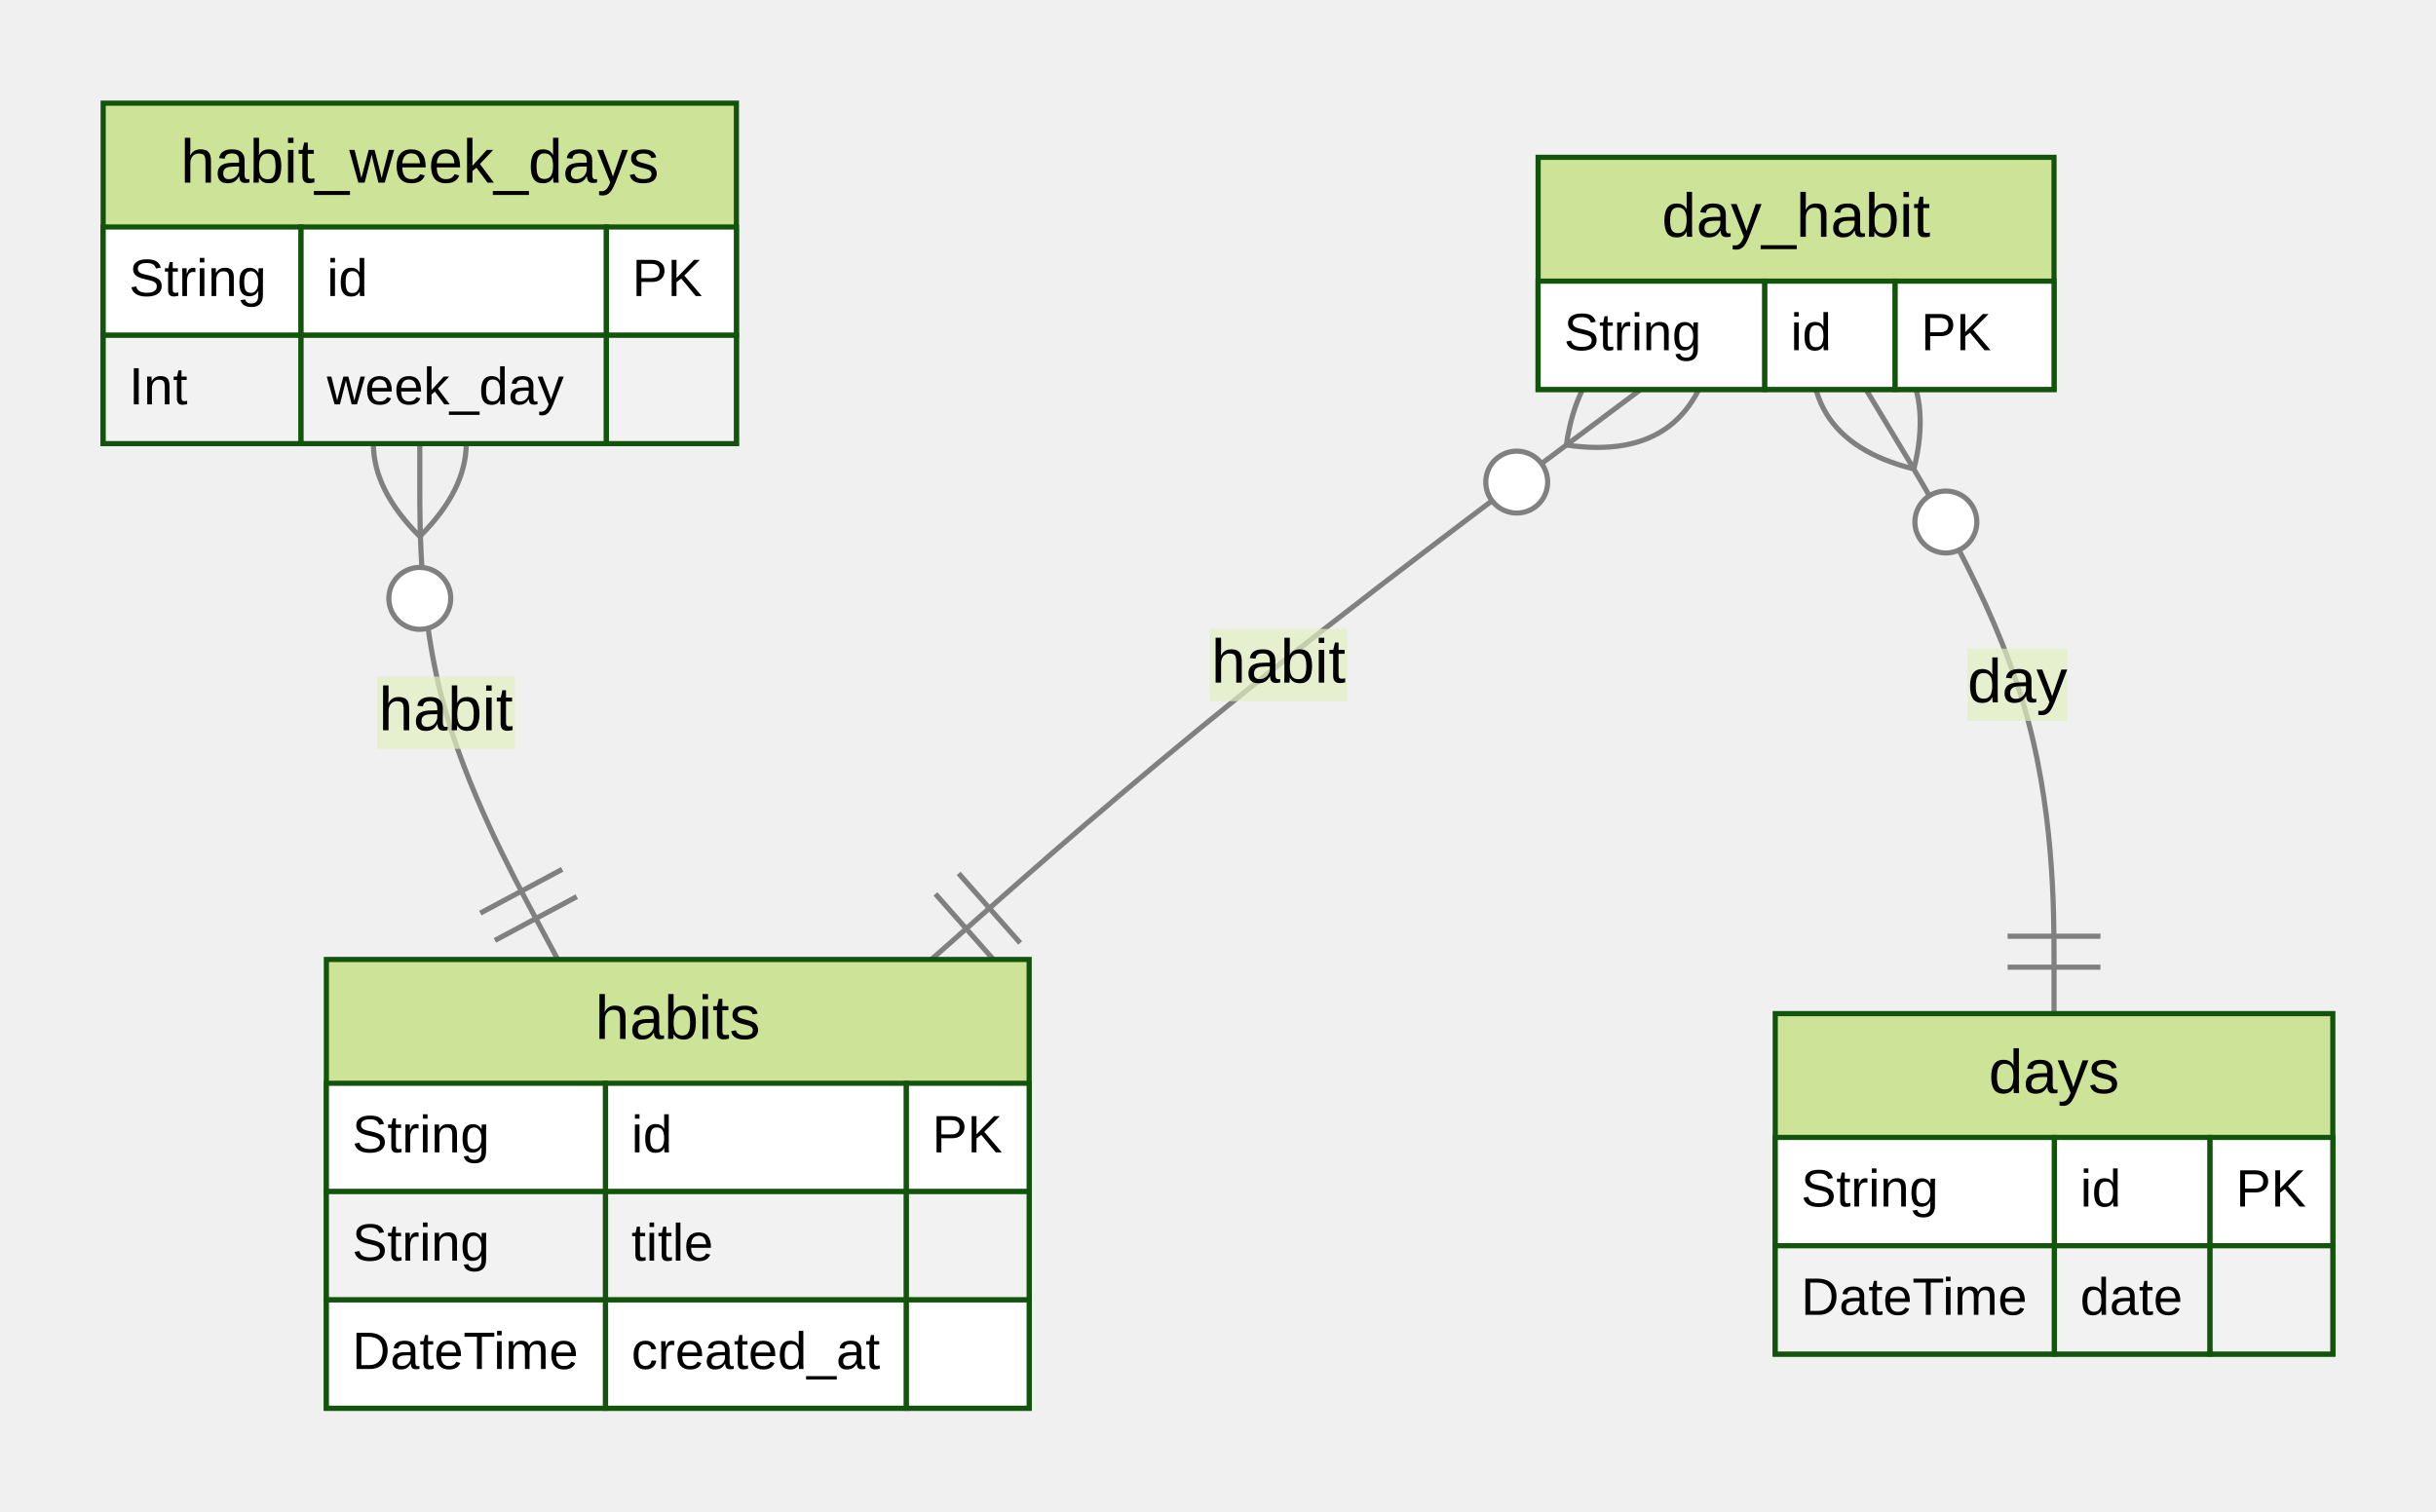
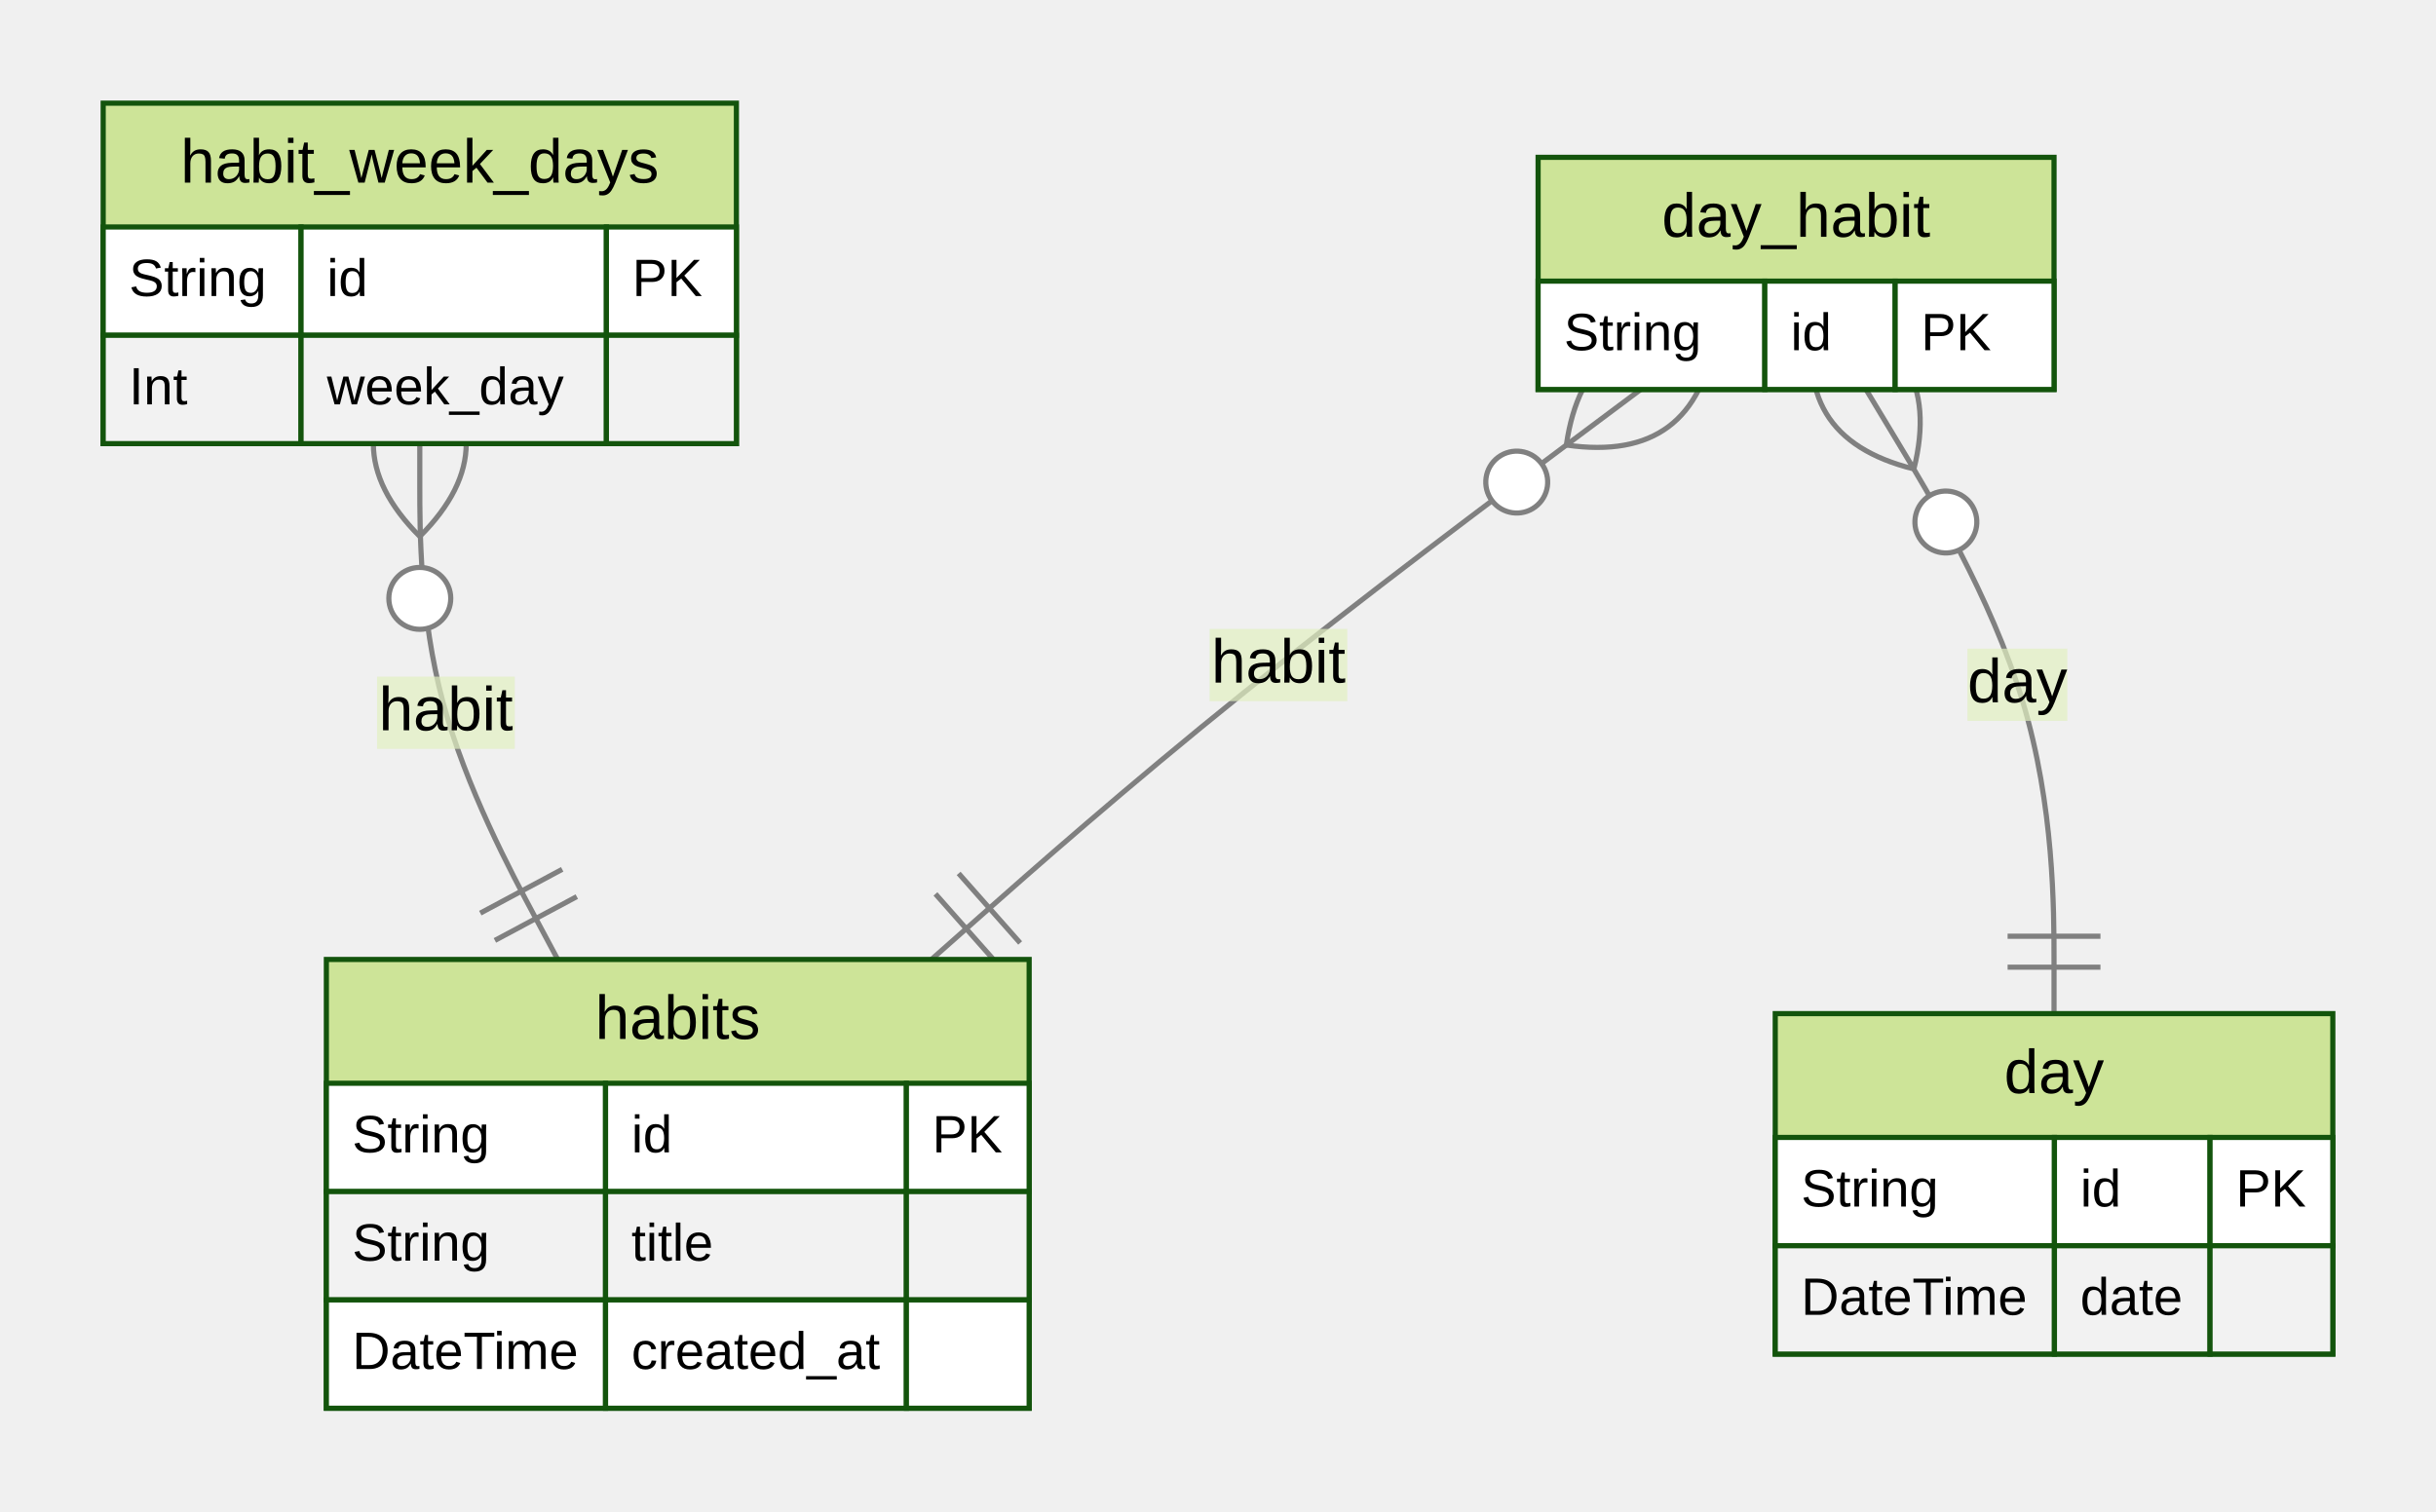
<svg xmlns="http://www.w3.org/2000/svg" aria-roledescription="er" viewBox="0 0 472.158 293" style="max-width: 472.158px; background-color: white;" width="100%" id="mermaid-0">
  <style>#mermaid-0{font-family:"trebuchet ms",verdana,arial,sans-serif;font-size:16px;fill:#000000;}#mermaid-0 .error-icon{fill:#552222;}#mermaid-0 .error-text{fill:#552222;stroke:#552222;}#mermaid-0 .edge-thickness-normal{stroke-width:2px;}#mermaid-0 .edge-thickness-thick{stroke-width:3.5px;}#mermaid-0 .edge-pattern-solid{stroke-dasharray:0;}#mermaid-0 .edge-pattern-dashed{stroke-dasharray:3;}#mermaid-0 .edge-pattern-dotted{stroke-dasharray:2;}#mermaid-0 .marker{fill:#000000;stroke:#000000;}#mermaid-0 .marker.cross{stroke:#000000;}#mermaid-0 svg{font-family:"trebuchet ms",verdana,arial,sans-serif;font-size:16px;}#mermaid-0 .entityBox{fill:#cde498;stroke:#13540c;}#mermaid-0 .attributeBoxOdd{fill:#ffffff;stroke:#13540c;}#mermaid-0 .attributeBoxEven{fill:#f2f2f2;stroke:#13540c;}#mermaid-0 .relationshipLabelBox{fill:hsl(78.158, 58.462%, 84.51%);opacity:0.7;background-color:hsl(78.158, 58.462%, 84.51%);}#mermaid-0 .relationshipLabelBox rect{opacity:0.5;}#mermaid-0 .relationshipLine{stroke:#000000;}#mermaid-0 .entityTitleText{text-anchor:middle;font-size:18px;fill:#000000;}#mermaid-0 :root{--mermaid-font-family:"trebuchet ms",verdana,arial,sans-serif;}</style>
  <g />
  <defs>
    <marker orient="auto" markerHeight="18" markerWidth="18" refY="9" refX="0" id="ONLY_ONE_START">
      <path d="M9,0 L9,18 M15,0 L15,18" fill="none" stroke="gray" />
    </marker>
  </defs>
  <defs>
    <marker orient="auto" markerHeight="18" markerWidth="18" refY="9" refX="18" id="ONLY_ONE_END">
      <path d="M3,0 L3,18 M9,0 L9,18" fill="none" stroke="gray" />
    </marker>
  </defs>
  <defs>
    <marker orient="auto" markerHeight="18" markerWidth="30" refY="9" refX="0" id="ZERO_OR_ONE_START">
      <circle r="6" cy="9" cx="21" fill="white" stroke="gray" />
      <path d="M9,0 L9,18" fill="none" stroke="gray" />
    </marker>
  </defs>
  <defs>
    <marker orient="auto" markerHeight="18" markerWidth="30" refY="9" refX="30" id="ZERO_OR_ONE_END">
      <circle r="6" cy="9" cx="9" fill="white" stroke="gray" />
      <path d="M21,0 L21,18" fill="none" stroke="gray" />
    </marker>
  </defs>
  <defs>
    <marker orient="auto" markerHeight="36" markerWidth="45" refY="18" refX="18" id="ONE_OR_MORE_START">
      <path d="M0,18 Q 18,0 36,18 Q 18,36 0,18 M42,9 L42,27" fill="none" stroke="gray" />
    </marker>
  </defs>
  <defs>
    <marker orient="auto" markerHeight="36" markerWidth="45" refY="18" refX="27" id="ONE_OR_MORE_END">
      <path d="M3,9 L3,27 M9,18 Q27,0 45,18 Q27,36 9,18" fill="none" stroke="gray" />
    </marker>
  </defs>
  <defs>
    <marker orient="auto" markerHeight="36" markerWidth="57" refY="18" refX="18" id="ZERO_OR_MORE_START">
      <circle r="6" cy="18" cx="48" fill="white" stroke="gray" />
      <path d="M0,18 Q18,0 36,18 Q18,36 0,18" fill="none" stroke="gray" />
    </marker>
  </defs>
  <defs>
    <marker orient="auto" markerHeight="36" markerWidth="57" refY="18" refX="39" id="ZERO_OR_MORE_END">
      <circle r="6" cy="18" cx="9" fill="white" stroke="gray" />
      <path d="M21,18 Q39,0 57,18 Q39,36 21,18" fill="none" stroke="gray" />
    </marker>
  </defs>
  <path style="stroke: gray; fill: none;" marker-start="url(#ZERO_OR_MORE_START)" marker-end="url(#ONLY_ONE_END)" d="M81.367,86L81.367,94.333C81.367,102.667,81.367,119.333,85.824,136C90.28,152.667,99.192,169.333,103.649,177.667L108.105,186" class="er relationshipLine" />
  <path style="stroke: gray; fill: none;" marker-start="url(#ZERO_OR_MORE_START)" marker-end="url(#ONLY_ONE_END)" d="M361.677,75.5L367.752,85.583C373.826,95.667,385.975,115.833,392.049,136C398.123,156.167,398.123,176.333,398.123,186.417L398.123,196.5" class="er relationshipLine" />
  <path style="stroke: gray; fill: none;" marker-start="url(#ZERO_OR_MORE_START)" marker-end="url(#ONLY_ONE_END)" d="M318.013,75.5L304.519,85.583C291.026,95.667,264.038,115.833,241.125,134.25C218.212,152.667,199.374,169.333,189.955,177.667L180.535,186" class="er relationshipLine" />
-   <g transform="translate(63.25739,186 )" id="entity-habits-d7c58968-5f86-4481-8ad1-724ccd60d879">
+   <g transform="translate(63.25739,186 )" id="entity-habits-d69089af-09f7-4936-96bc-1801be2eec14">
    <rect height="87" width="136.22" y="0" x="0" class="er entityBox" />
-     <text style="dominant-baseline: middle; text-anchor: middle; font-size: 12px;" transform="translate(68.1098,12)" y="0" x="0" id="text-entity-habits-d7c58968-5f86-4481-8ad1-724ccd60d879" class="er entityLabel">habits</text>
+     <text style="dominant-baseline: middle; text-anchor: middle; font-size: 12px;" transform="translate(68.1098,12)" y="0" x="0" id="text-entity-habits-d69089af-09f7-4936-96bc-1801be2eec14" class="er entityLabel">habits</text>
    <rect height="21" width="54.113" y="24" x="0" class="er attributeBoxOdd" />
-     <text style="dominant-baseline: middle; font-size: 10.2px;" transform="translate(5,34.5)" y="0" x="0" id="text-entity-habits-d7c58968-5f86-4481-8ad1-724ccd60d879-attr-1-type" class="er entityLabel">String</text>
+     <text style="dominant-baseline: middle; font-size: 10.2px;" transform="translate(5,34.5)" y="0" x="0" id="text-entity-habits-d69089af-09f7-4936-96bc-1801be2eec14-attr-1-type" class="er entityLabel">String</text>
    <rect height="21" width="58.311" y="24" x="54.113" class="er attributeBoxOdd" />
-     <text style="dominant-baseline: middle; font-size: 10.2px;" transform="translate(59.11313,34.5)" y="0" x="0" id="text-entity-habits-d7c58968-5f86-4481-8ad1-724ccd60d879-attr-1-name" class="er entityLabel">id</text>
+     <text style="dominant-baseline: middle; font-size: 10.2px;" transform="translate(59.11313,34.5)" y="0" x="0" id="text-entity-habits-d69089af-09f7-4936-96bc-1801be2eec14-attr-1-name" class="er entityLabel">id</text>
    <rect height="21" width="23.795" y="24" x="112.425" class="er attributeBoxOdd" />
-     <text style="dominant-baseline: middle; font-size: 10.2px;" transform="translate(117.4246,34.5)" y="0" x="0" id="text-entity-habits-d7c58968-5f86-4481-8ad1-724ccd60d879-attr-1-key" class="er entityLabel">PK</text>
+     <text style="dominant-baseline: middle; font-size: 10.2px;" transform="translate(117.4246,34.5)" y="0" x="0" id="text-entity-habits-d69089af-09f7-4936-96bc-1801be2eec14-attr-1-key" class="er entityLabel">PK</text>
    <rect height="21" width="54.113" y="45" x="0" class="er attributeBoxEven" />
-     <text style="dominant-baseline: middle; font-size: 10.2px;" transform="translate(5,55.5)" y="0" x="0" id="text-entity-habits-d7c58968-5f86-4481-8ad1-724ccd60d879-attr-2-type" class="er entityLabel">String</text>
+     <text style="dominant-baseline: middle; font-size: 10.2px;" transform="translate(5,55.5)" y="0" x="0" id="text-entity-habits-d69089af-09f7-4936-96bc-1801be2eec14-attr-2-type" class="er entityLabel">String</text>
    <rect height="21" width="58.311" y="45" x="54.113" class="er attributeBoxEven" />
-     <text style="dominant-baseline: middle; font-size: 10.2px;" transform="translate(59.11313,55.5)" y="0" x="0" id="text-entity-habits-d7c58968-5f86-4481-8ad1-724ccd60d879-attr-2-name" class="er entityLabel">title</text>
+     <text style="dominant-baseline: middle; font-size: 10.2px;" transform="translate(59.11313,55.5)" y="0" x="0" id="text-entity-habits-d69089af-09f7-4936-96bc-1801be2eec14-attr-2-name" class="er entityLabel">title</text>
    <rect height="21" width="23.795" y="45" x="112.425" class="er attributeBoxEven" />
-     <text style="dominant-baseline: middle; font-size: 10.2px;" transform="translate(117.4246,55.5)" y="0" x="0" id="text-entity-habits-d7c58968-5f86-4481-8ad1-724ccd60d879-attr-2-key" class="er entityLabel" />
+     <text style="dominant-baseline: middle; font-size: 10.2px;" transform="translate(117.4246,55.5)" y="0" x="0" id="text-entity-habits-d69089af-09f7-4936-96bc-1801be2eec14-attr-2-key" class="er entityLabel" />
    <rect height="21" width="54.113" y="66" x="0" class="er attributeBoxOdd" />
-     <text style="dominant-baseline: middle; font-size: 10.2px;" transform="translate(5,76.5)" y="0" x="0" id="text-entity-habits-d7c58968-5f86-4481-8ad1-724ccd60d879-attr-3-type" class="er entityLabel">DateTime</text>
+     <text style="dominant-baseline: middle; font-size: 10.2px;" transform="translate(5,76.5)" y="0" x="0" id="text-entity-habits-d69089af-09f7-4936-96bc-1801be2eec14-attr-3-type" class="er entityLabel">DateTime</text>
    <rect height="21" width="58.311" y="66" x="54.113" class="er attributeBoxOdd" />
-     <text style="dominant-baseline: middle; font-size: 10.2px;" transform="translate(59.11313,76.5)" y="0" x="0" id="text-entity-habits-d7c58968-5f86-4481-8ad1-724ccd60d879-attr-3-name" class="er entityLabel">created_at</text>
+     <text style="dominant-baseline: middle; font-size: 10.2px;" transform="translate(59.11313,76.5)" y="0" x="0" id="text-entity-habits-d69089af-09f7-4936-96bc-1801be2eec14-attr-3-name" class="er entityLabel">created_at</text>
    <rect height="21" width="23.795" y="66" x="112.425" class="er attributeBoxOdd" />
-     <text style="dominant-baseline: middle; font-size: 10.2px;" transform="translate(117.4246,76.5)" y="0" x="0" id="text-entity-habits-d7c58968-5f86-4481-8ad1-724ccd60d879-attr-3-key" class="er entityLabel" />
+     <text style="dominant-baseline: middle; font-size: 10.2px;" transform="translate(117.4246,76.5)" y="0" x="0" id="text-entity-habits-d69089af-09f7-4936-96bc-1801be2eec14-attr-3-key" class="er entityLabel" />
  </g>
-   <g transform="translate(20,20 )" id="entity-habitweekdays-3077d4ad-2d07-428b-9b40-65a4e1123082">
+   <g transform="translate(20,20 )" id="entity-habitweekdays-7834057b-5cec-49fa-a2c2-29d4ab06a7e3">
    <rect height="66" width="122.734" y="0" x="0" class="er entityBox" />
-     <text style="dominant-baseline: middle; text-anchor: middle; font-size: 12px;" transform="translate(61.36719,12)" y="0" x="0" id="text-entity-habitweekdays-3077d4ad-2d07-428b-9b40-65a4e1123082" class="er entityLabel">habit_week_days</text>
+     <text style="dominant-baseline: middle; text-anchor: middle; font-size: 12px;" transform="translate(61.36719,12)" y="0" x="0" id="text-entity-habitweekdays-7834057b-5cec-49fa-a2c2-29d4ab06a7e3" class="er entityLabel">habit_week_days</text>
    <rect height="21" width="38.351" y="24" x="0" class="er attributeBoxOdd" />
-     <text style="dominant-baseline: middle; font-size: 10.2px;" transform="translate(5,34.5)" y="0" x="0" id="text-entity-habitweekdays-3077d4ad-2d07-428b-9b40-65a4e1123082-attr-1-type" class="er entityLabel">String</text>
+     <text style="dominant-baseline: middle; font-size: 10.2px;" transform="translate(5,34.5)" y="0" x="0" id="text-entity-habitweekdays-7834057b-5cec-49fa-a2c2-29d4ab06a7e3-attr-1-type" class="er entityLabel">String</text>
    <rect height="21" width="59.184" y="24" x="38.351" class="er attributeBoxOdd" />
-     <text style="dominant-baseline: middle; font-size: 10.2px;" transform="translate(43.35122,34.5)" y="0" x="0" id="text-entity-habitweekdays-3077d4ad-2d07-428b-9b40-65a4e1123082-attr-1-name" class="er entityLabel">id</text>
+     <text style="dominant-baseline: middle; font-size: 10.2px;" transform="translate(43.35122,34.5)" y="0" x="0" id="text-entity-habitweekdays-7834057b-5cec-49fa-a2c2-29d4ab06a7e3-attr-1-name" class="er entityLabel">id</text>
    <rect height="21" width="25.199" y="24" x="97.535" class="er attributeBoxOdd" />
-     <text style="dominant-baseline: middle; font-size: 10.2px;" transform="translate(102.5352,34.5)" y="0" x="0" id="text-entity-habitweekdays-3077d4ad-2d07-428b-9b40-65a4e1123082-attr-1-key" class="er entityLabel">PK</text>
+     <text style="dominant-baseline: middle; font-size: 10.2px;" transform="translate(102.5352,34.5)" y="0" x="0" id="text-entity-habitweekdays-7834057b-5cec-49fa-a2c2-29d4ab06a7e3-attr-1-key" class="er entityLabel">PK</text>
    <rect height="21" width="38.351" y="45" x="0" class="er attributeBoxEven" />
-     <text style="dominant-baseline: middle; font-size: 10.2px;" transform="translate(5,55.5)" y="0" x="0" id="text-entity-habitweekdays-3077d4ad-2d07-428b-9b40-65a4e1123082-attr-2-type" class="er entityLabel">Int</text>
+     <text style="dominant-baseline: middle; font-size: 10.2px;" transform="translate(5,55.5)" y="0" x="0" id="text-entity-habitweekdays-7834057b-5cec-49fa-a2c2-29d4ab06a7e3-attr-2-type" class="er entityLabel">Int</text>
    <rect height="21" width="59.184" y="45" x="38.351" class="er attributeBoxEven" />
-     <text style="dominant-baseline: middle; font-size: 10.2px;" transform="translate(43.35122,55.5)" y="0" x="0" id="text-entity-habitweekdays-3077d4ad-2d07-428b-9b40-65a4e1123082-attr-2-name" class="er entityLabel">week_day</text>
+     <text style="dominant-baseline: middle; font-size: 10.2px;" transform="translate(43.35122,55.5)" y="0" x="0" id="text-entity-habitweekdays-7834057b-5cec-49fa-a2c2-29d4ab06a7e3-attr-2-name" class="er entityLabel">week_day</text>
    <rect height="21" width="25.199" y="45" x="97.535" class="er attributeBoxEven" />
-     <text style="dominant-baseline: middle; font-size: 10.2px;" transform="translate(102.5352,55.5)" y="0" x="0" id="text-entity-habitweekdays-3077d4ad-2d07-428b-9b40-65a4e1123082-attr-2-key" class="er entityLabel" />
+     <text style="dominant-baseline: middle; font-size: 10.2px;" transform="translate(102.5352,55.5)" y="0" x="0" id="text-entity-habitweekdays-7834057b-5cec-49fa-a2c2-29d4ab06a7e3-attr-2-key" class="er entityLabel" />
  </g>
-   <g transform="translate(344.0882,196.5 )" id="entity-days-146515e3-ed65-43a5-bca4-3d221736c7fc">
+   <g transform="translate(344.0882,196.5 )" id="entity-day-64d10519-c3b3-48f5-a34b-75057fbf0ab8">
    <rect height="66" width="108.07" y="0" x="0" class="er entityBox" />
-     <text style="dominant-baseline: middle; text-anchor: middle; font-size: 12px;" transform="translate(54.03506,12)" y="0" x="0" id="text-entity-days-146515e3-ed65-43a5-bca4-3d221736c7fc" class="er entityLabel">days</text>
+     <text style="dominant-baseline: middle; text-anchor: middle; font-size: 12px;" transform="translate(54.03506,12)" y="0" x="0" id="text-entity-day-64d10519-c3b3-48f5-a34b-75057fbf0ab8" class="er entityLabel">day</text>
    <rect height="21" width="54.113" y="24" x="0" class="er attributeBoxOdd" />
-     <text style="dominant-baseline: middle; font-size: 10.2px;" transform="translate(5,34.5)" y="0" x="0" id="text-entity-days-146515e3-ed65-43a5-bca4-3d221736c7fc-attr-1-type" class="er entityLabel">String</text>
+     <text style="dominant-baseline: middle; font-size: 10.2px;" transform="translate(5,34.5)" y="0" x="0" id="text-entity-day-64d10519-c3b3-48f5-a34b-75057fbf0ab8-attr-1-type" class="er entityLabel">String</text>
    <rect height="21" width="30.162" y="24" x="54.113" class="er attributeBoxOdd" />
-     <text style="dominant-baseline: middle; font-size: 10.2px;" transform="translate(59.11313,34.5)" y="0" x="0" id="text-entity-days-146515e3-ed65-43a5-bca4-3d221736c7fc-attr-1-name" class="er entityLabel">id</text>
+     <text style="dominant-baseline: middle; font-size: 10.2px;" transform="translate(59.11313,34.5)" y="0" x="0" id="text-entity-day-64d10519-c3b3-48f5-a34b-75057fbf0ab8-attr-1-name" class="er entityLabel">id</text>
    <rect height="21" width="23.795" y="24" x="84.275" class="er attributeBoxOdd" />
-     <text style="dominant-baseline: middle; font-size: 10.2px;" transform="translate(89.27515,34.5)" y="0" x="0" id="text-entity-days-146515e3-ed65-43a5-bca4-3d221736c7fc-attr-1-key" class="er entityLabel">PK</text>
+     <text style="dominant-baseline: middle; font-size: 10.2px;" transform="translate(89.27515,34.5)" y="0" x="0" id="text-entity-day-64d10519-c3b3-48f5-a34b-75057fbf0ab8-attr-1-key" class="er entityLabel">PK</text>
    <rect height="21" width="54.113" y="45" x="0" class="er attributeBoxEven" />
-     <text style="dominant-baseline: middle; font-size: 10.2px;" transform="translate(5,55.5)" y="0" x="0" id="text-entity-days-146515e3-ed65-43a5-bca4-3d221736c7fc-attr-2-type" class="er entityLabel">DateTime</text>
+     <text style="dominant-baseline: middle; font-size: 10.2px;" transform="translate(5,55.5)" y="0" x="0" id="text-entity-day-64d10519-c3b3-48f5-a34b-75057fbf0ab8-attr-2-type" class="er entityLabel">DateTime</text>
    <rect height="21" width="30.162" y="45" x="54.113" class="er attributeBoxEven" />
-     <text style="dominant-baseline: middle; font-size: 10.2px;" transform="translate(59.11313,55.5)" y="0" x="0" id="text-entity-days-146515e3-ed65-43a5-bca4-3d221736c7fc-attr-2-name" class="er entityLabel">date</text>
+     <text style="dominant-baseline: middle; font-size: 10.2px;" transform="translate(59.11313,55.5)" y="0" x="0" id="text-entity-day-64d10519-c3b3-48f5-a34b-75057fbf0ab8-attr-2-name" class="er entityLabel">date</text>
    <rect height="21" width="23.795" y="45" x="84.275" class="er attributeBoxEven" />
-     <text style="dominant-baseline: middle; font-size: 10.2px;" transform="translate(89.27515,55.5)" y="0" x="0" id="text-entity-days-146515e3-ed65-43a5-bca4-3d221736c7fc-attr-2-key" class="er entityLabel" />
+     <text style="dominant-baseline: middle; font-size: 10.2px;" transform="translate(89.27515,55.5)" y="0" x="0" id="text-entity-day-64d10519-c3b3-48f5-a34b-75057fbf0ab8-attr-2-key" class="er entityLabel" />
  </g>
-   <g transform="translate(298.1232,30.5 )" id="entity-dayhabit-104a1d58-1f90-4b65-8ed8-3c7069068527">
+   <g transform="translate(298.1232,30.5 )" id="entity-dayhabit-39becbde-e500-4a22-aa4a-9a1b48077ef5">
    <rect height="45" width="100" y="0" x="0" class="er entityBox" />
-     <text style="dominant-baseline: middle; text-anchor: middle; font-size: 12px;" transform="translate(50,12)" y="0" x="0" id="text-entity-dayhabit-104a1d58-1f90-4b65-8ed8-3c7069068527" class="er entityLabel">day_habit</text>
+     <text style="dominant-baseline: middle; text-anchor: middle; font-size: 12px;" transform="translate(50,12)" y="0" x="0" id="text-entity-dayhabit-39becbde-e500-4a22-aa4a-9a1b48077ef5" class="er entityLabel">day_habit</text>
    <rect height="21" width="43.945" y="24" x="0" class="er attributeBoxOdd" />
-     <text style="dominant-baseline: middle; font-size: 10.2px;" transform="translate(5,34.5)" y="0" x="0" id="text-entity-dayhabit-104a1d58-1f90-4b65-8ed8-3c7069068527-attr-1-type" class="er entityLabel">String</text>
+     <text style="dominant-baseline: middle; font-size: 10.2px;" transform="translate(5,34.5)" y="0" x="0" id="text-entity-dayhabit-39becbde-e500-4a22-aa4a-9a1b48077ef5-attr-1-type" class="er entityLabel">String</text>
    <rect height="21" width="25.262" y="24" x="43.945" class="er attributeBoxOdd" />
-     <text style="dominant-baseline: middle; font-size: 10.2px;" transform="translate(48.94526,34.5)" y="0" x="0" id="text-entity-dayhabit-104a1d58-1f90-4b65-8ed8-3c7069068527-attr-1-name" class="er entityLabel">id</text>
+     <text style="dominant-baseline: middle; font-size: 10.2px;" transform="translate(48.94526,34.5)" y="0" x="0" id="text-entity-dayhabit-39becbde-e500-4a22-aa4a-9a1b48077ef5-attr-1-name" class="er entityLabel">id</text>
    <rect height="21" width="30.793" y="24" x="69.207" class="er attributeBoxOdd" />
-     <text style="dominant-baseline: middle; font-size: 10.2px;" transform="translate(74.20681,34.5)" y="0" x="0" id="text-entity-dayhabit-104a1d58-1f90-4b65-8ed8-3c7069068527-attr-1-key" class="er entityLabel">PK</text>
+     <text style="dominant-baseline: middle; font-size: 10.2px;" transform="translate(74.20681,34.5)" y="0" x="0" id="text-entity-dayhabit-39becbde-e500-4a22-aa4a-9a1b48077ef5-attr-1-key" class="er entityLabel">PK</text>
  </g>
  <rect height="14" width="26.688" y="131.171" x="73.085" class="er relationshipLabelBox" />
  <text style="text-anchor: middle; dominant-baseline: middle; font-size: 12px;" y="138.171" x="86.429" id="rel1" class="er relationshipLabel">habit</text>
  <rect height="14" width="19.359" y="125.746" x="381.338" class="er relationshipLabelBox" />
  <text style="text-anchor: middle; dominant-baseline: middle; font-size: 12px;" y="132.746" x="391.017" id="rel2" class="er relationshipLabel">day</text>
  <rect height="14" width="26.688" y="121.925" x="234.457" class="er relationshipLabelBox" />
  <text style="text-anchor: middle; dominant-baseline: middle; font-size: 12px;" y="128.925" x="247.801" id="rel3" class="er relationshipLabel">habit</text>
</svg>
